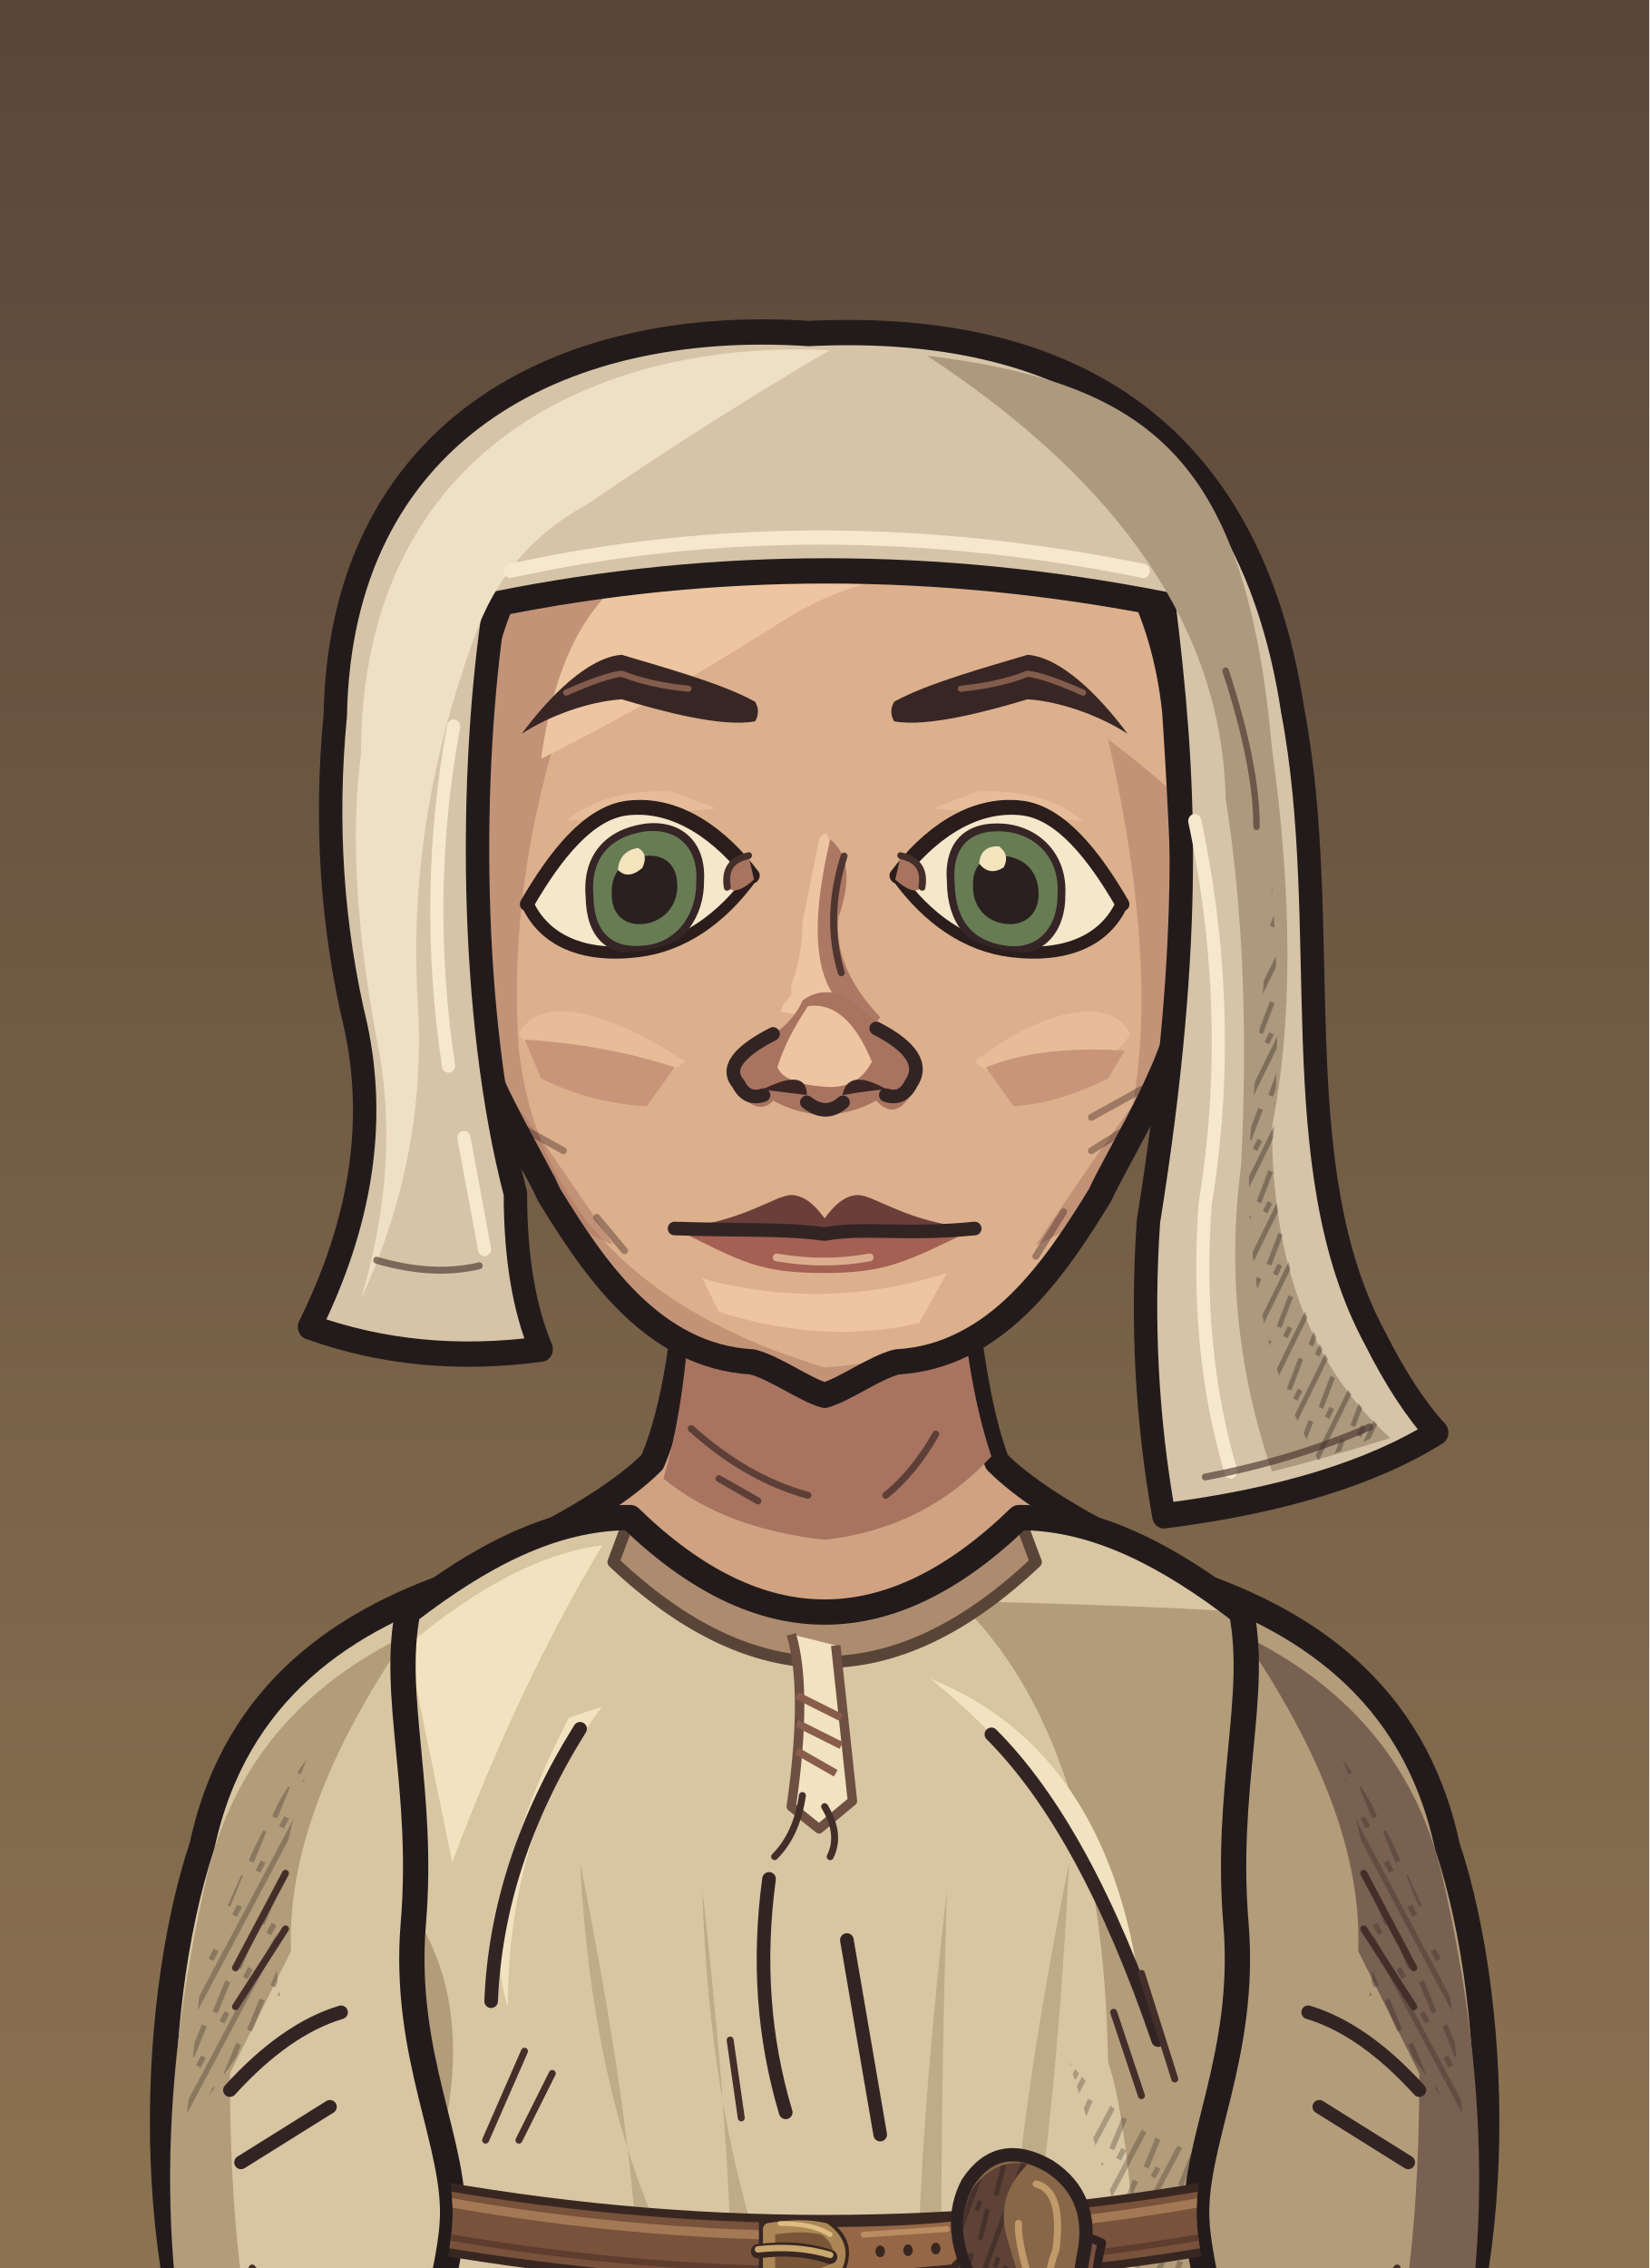
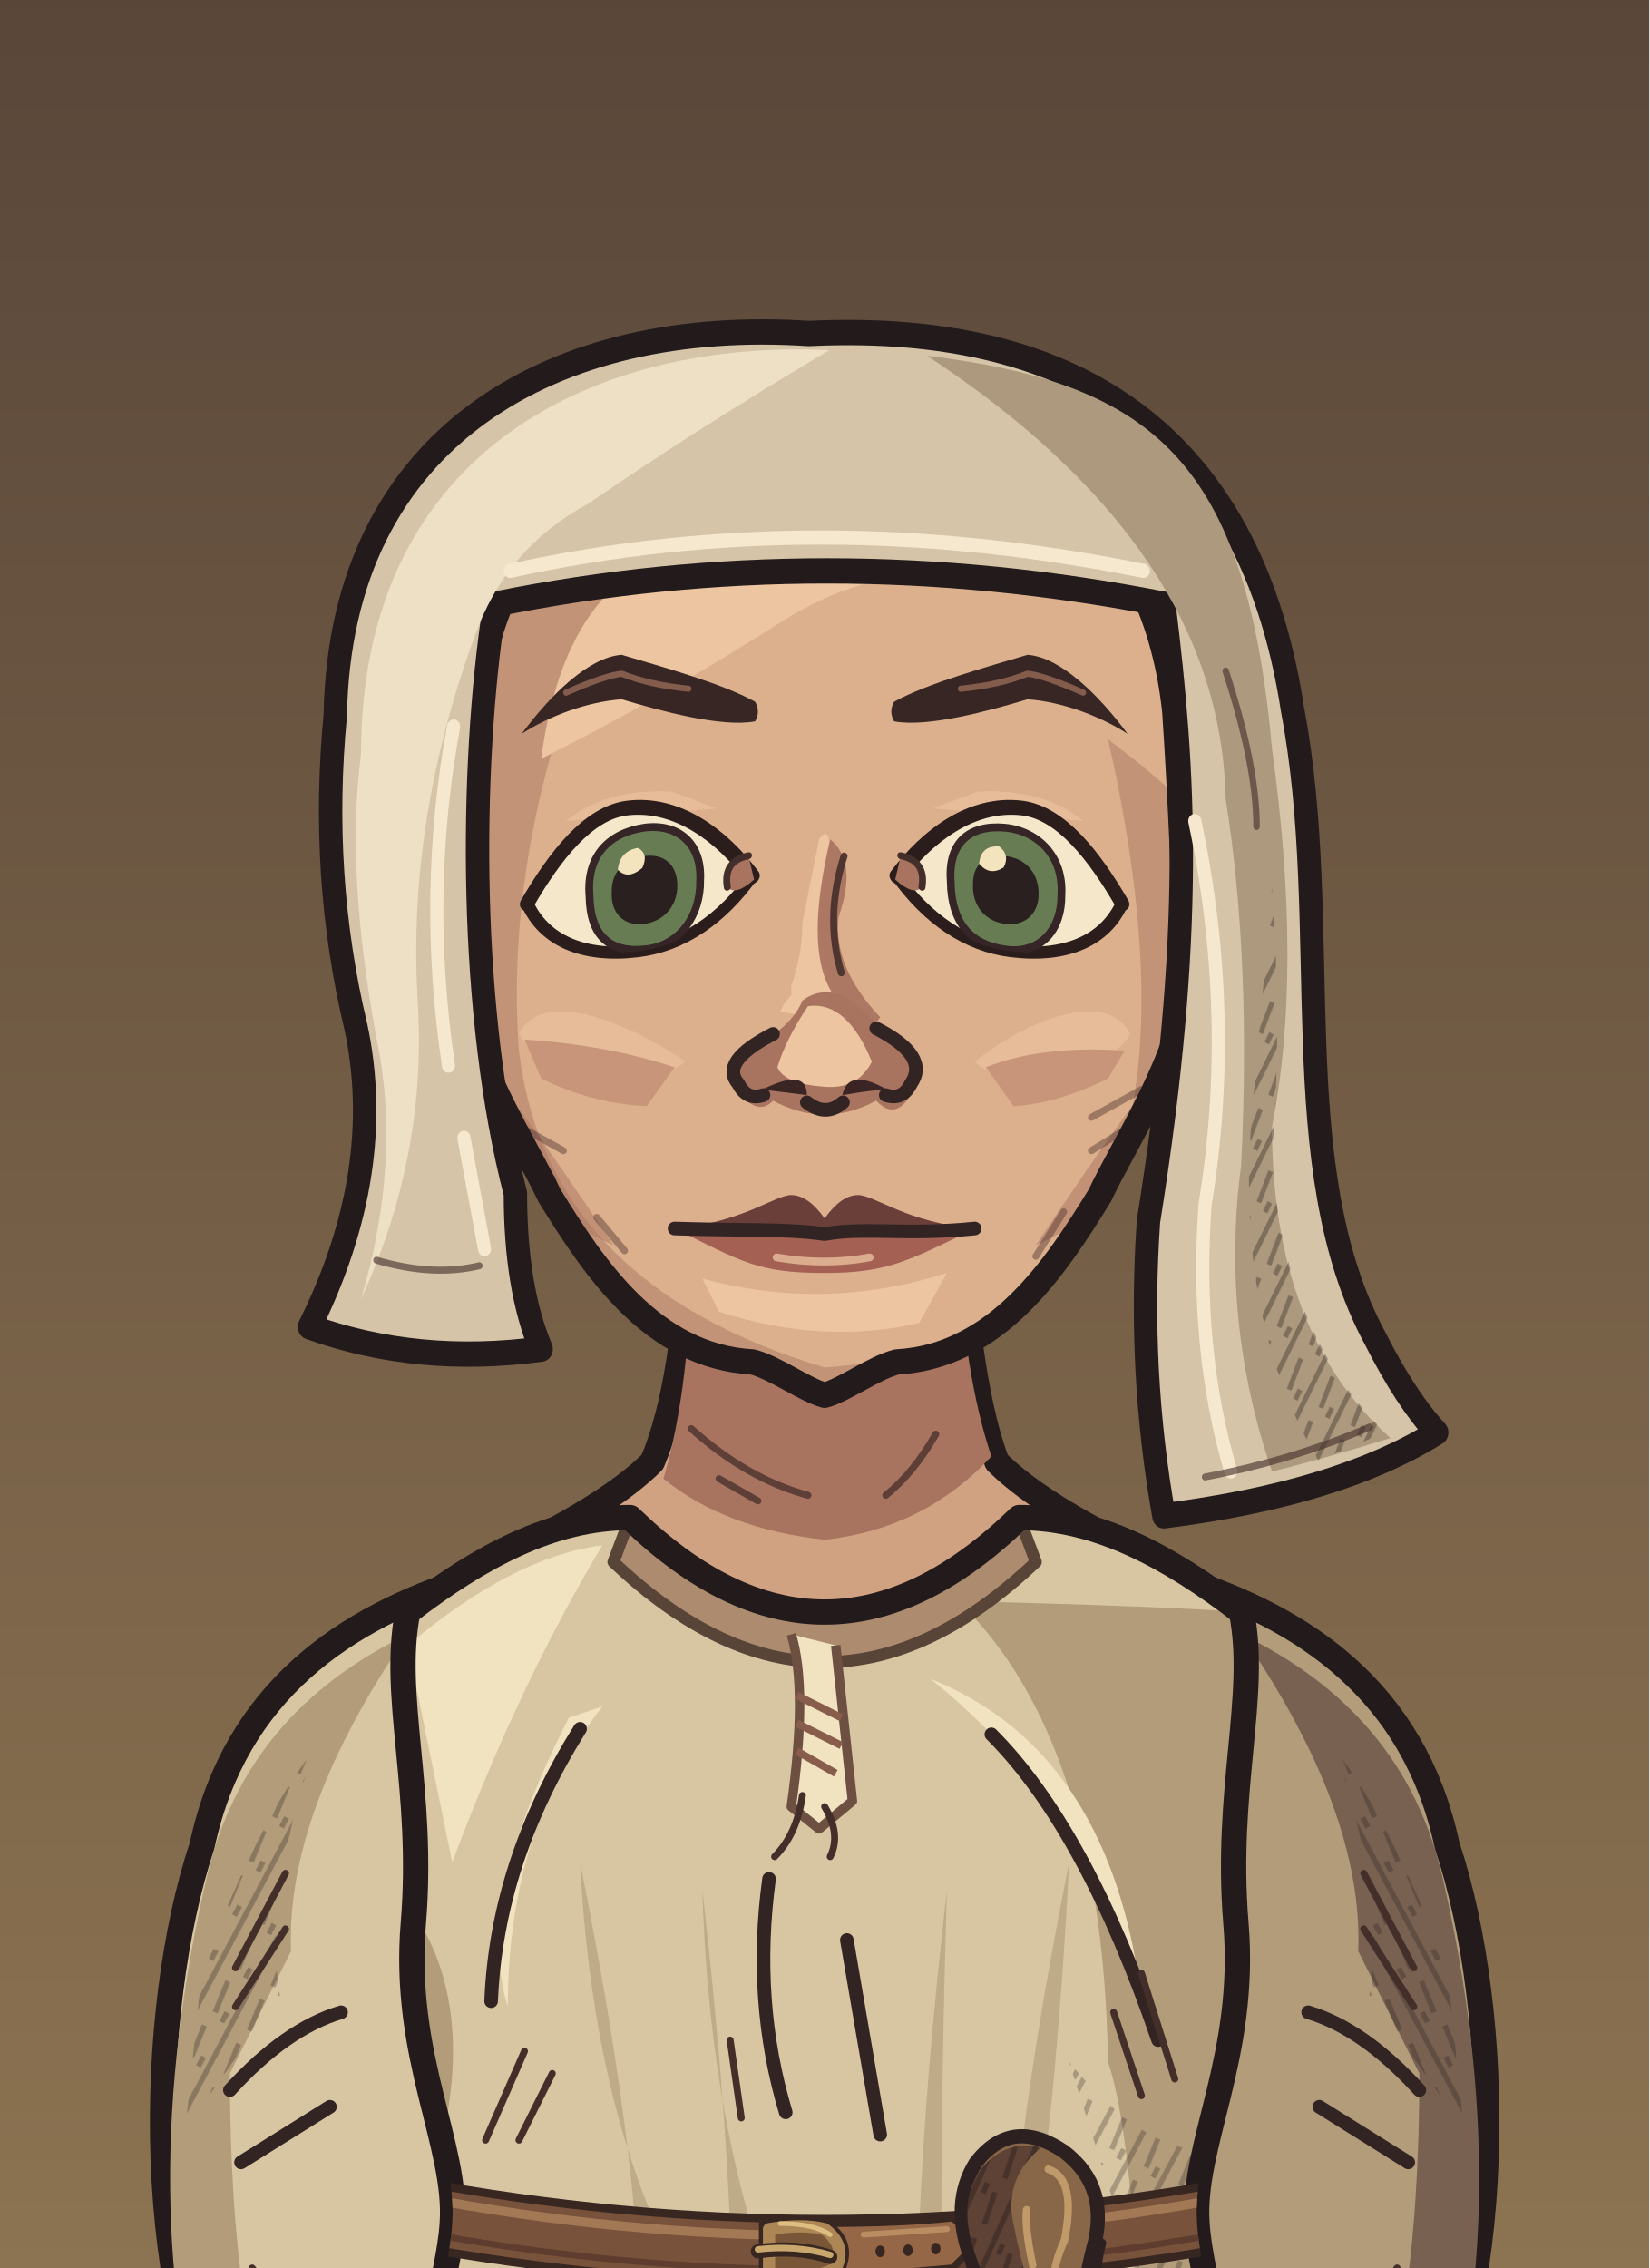
<svg xmlns="http://www.w3.org/2000/svg" xmlns:xlink="http://www.w3.org/1999/xlink" aria-labelledby="title" width="320" height="440" viewBox="0 0 320 440" role="img" data-belt="leather">
  <defs>
    <style>
      .edge {stroke:#231b1b;stroke-width:4.55;stroke-linecap:round;stroke-linejoin:round}
      .seam {fill:none;stroke:#332424;stroke-width:2.45;stroke-linecap:round;stroke-linejoin:round}
      .etch {fill:none;stroke:#442e2a;stroke-width:1.25;stroke-linecap:round}
      .hair-line {fill:none;stroke:#967661;stroke-width:1.45;stroke-linecap:round}
      .white {fill:#f5e7ca;stroke:#2a1d1c;stroke-width:2.65;stroke-linejoin:round}
      .label {fill:#efdfc1;font:600 20px Georgia,serif}
      .muted {fill:#b8aa96;font:13px 'Segoe UI',sans-serif}
      .section {fill:#dcbb8e;font:600 14px 'Segoe UI',sans-serif}
    </style>
    <linearGradient id="umber" x2="0" y2="1" gradientUnits="objectBoundingBox">
      <stop stop-color="#594639" />
      <stop offset=".56" stop-color="#8e7552" />
      <stop offset="1" stop-color="#3c3029" />
    </linearGradient>
    <linearGradient id="ash" x2="0" y2="1" gradientUnits="objectBoundingBox">
      <stop stop-color="#3b423d" />
      <stop offset=".56" stop-color="#7a7d67" />
      <stop offset="1" stop-color="#242b28" />
    </linearGradient>
    <linearGradient id="rose" x2="0" y2="1" gradientUnits="objectBoundingBox">
      <stop stop-color="#51404a" />
      <stop offset=".56" stop-color="#8a6972" />
      <stop offset="1" stop-color="#372c33" />
    </linearGradient>
    <pattern id="paper-grain" width="63" height="57" patternUnits="userSpaceOnUse">
      <path d="M1 16l2-1m21-4 5-2m16 7 6-1M12 32l3-1m16 11 4-1m20-14 4 1M4 51l5-1m41 0 9-2" fill="none" stroke="#231a1b" stroke-width=".85" opacity=".19" />
      <path d="M4 5l9-1m29 2 2-1M1 40l4-1m12 9 1-1m21-23 4-1m9 12 5-2" fill="none" stroke="#f0dbb5" stroke-width=".85" opacity=".23" />
      <path d="M16 19h.6m13-3h.7m28 6h.7m-39 15h.6m23 4h.6m-12 11h.7m29-39h.7" fill="none" stroke="#21191a" stroke-width="1.2" opacity=".28" stroke-linecap="round" />
    </pattern>
    <pattern id="ink-lines" width="7" height="9" patternUnits="userSpaceOnUse" patternTransform="rotate(28)">
      <path d="M1 -2V10m2.8-8 .6 6m1.9-1v5" stroke="#271d1d" stroke-width=".95" fill="none" opacity=".65" />
    </pattern>
    <radialGradient id="vignette" cx=".5" cy=".39" r=".72">
      <stop offset=".47" stop-color="#20191c" stop-opacity="0" />
      <stop offset="1" stop-color="#20191c" stop-opacity=".48" />
    </radialGradient>
    <g id="firs" fill="currentColor">
      <path d="M10 439Q15 379 12 300L9 220 15 146 15 54 19 80 21 147 28 230 25 326 29 439Z" />
      <path d="M17 169Q27 174 45 174L57 169 49 179 27 187 17 185                M18 194Q29 196 52 192L63 183 56 194 26 205 16 207                M15 225Q46 230 67 218L77 206 71 223 42 238 18 241                M17 252Q48 255 78 245L91 230 84 249 52 266 20 269                M14 282Q40 281 71 278L88 261 84 281 57 291 19 298                M19 312Q43 316 69 310L88 299 84 310 58 322 22 325" />
      <path d="M6 312 0 315V284L11 285M0 266 13 270V250L0 249M0 220 15 221 15 206 0 202                M0 180 16 181V167L0 165M0 141 15 150V138L0 133M0 112 17 127V118L0 104" />
      <path d="M64 440Q55 380 58 324L59 258 63 217 68 222 65 266 68 328 76 440Z                M63 291Q78 294 89 282L100 267 96 283 81 301 62 307                M63 323Q80 323 106 304L98 321 68 339                M63 316Q44 306 37 293L41 307 64 329Z" />
    </g>
    <g id="brambles" fill="none" stroke="currentColor" stroke-linecap="round" stroke-linejoin="round">
      <path stroke-width="3.8" d="M9 440Q13 401 21 380T26 333m-8 57Q39 375 43 352m-28 46Q6 377 0 376M41 440Q41 402 63 385m-20 44q26-6 39-30" />
      <path stroke-width="2" d="M23 364l14-13m-12 4-7-15m20 29 17-4m-15-1 1-11m13 49 2-17m2 14 18-5m-34 32q-12-10-17-10" />
    </g>
    <g id="night-scratches" fill="none" stroke="currentColor" stroke-width="1.2" stroke-linecap="round">
      <path d="M16 113q32-11 54-8m-30 9 16-3m184-40q19-4 44 1m-11 7 19 4                M24 335q33-3 68-16m-44 16 26-4m164-9q31 5 60-3m-39 8 38-3                M27 391q22-6 52-5m168 14q28-8 57-8m-40 11 24-4                M55 178l18-6m177 36 17 3m-12-4 17-1" />
    </g>
    <g id="shirt-setting">
      <rect width="320" height="440" fill="url(#umber)" />
      <path d="M50 217q24 8 64 1l-15 7-56 6m176-90q39-13 70-5l-26 4 28 2-64 6" fill="#856c54" opacity=".5" />
      <use xlink:href="#firs" style="color:#342827" opacity=".52" transform="translate(-26 8)" />
      <use xlink:href="#firs" style="color:#413128" opacity=".58" transform="translate(340 101) scale(-1 .81)" />
      <use xlink:href="#night-scratches" style="color:#dfbb87" opacity=".28" />
      <use xlink:href="#brambles" style="color:#291f22" opacity=".71" />
      <rect width="320" height="440" fill="url(#vignette)" />
      <rect width="320" height="440" fill="url(#paper-grain)" />
    </g>
    <g id="armor-setting">
      <rect width="320" height="440" fill="url(#ash)" />
      <path d="M42 173q49-4 68 3l-43 6 25 3-49 4m151 35q47 10 104-6l-26 14-62 8Z" fill="#707764" opacity=".48" />
      <use xlink:href="#firs" style="color:#27312c" opacity=".64" transform="translate(-36 30)" />
      <use xlink:href="#firs" style="color:#303833" opacity=".75" transform="translate(324 45) scale(-.86 1.03)" />
      <use xlink:href="#brambles" style="color:#252a27" opacity=".62" transform="translate(319 10) scale(-1 1)" />
      <use xlink:href="#night-scratches" style="color:#d8d8a9" opacity=".28" transform="translate(-2 21)" />
      <rect width="320" height="440" fill="url(#vignette)" />
      <rect width="320" height="440" fill="url(#paper-grain)" />
    </g>
    <g id="woman-setting">
      <rect width="320" height="440" fill="url(#rose)" />
      <path d="M44 235q40-4 76-1l-20 6-36 2 19 3-44 5m183-50q35 3 60-3l-24 9-31 2" fill="#775d65" opacity=".6" />
      <use xlink:href="#firs" style="color:#3b2b34" opacity=".58" transform="translate(-20 84) scale(.86 .91)" />
      <use xlink:href="#firs" style="color:#3d2e39" opacity=".68" transform="translate(327 54) scale(-.85 .98)" />
      <path d="M300 440q-2-82-6-173l-9-103 7-35 12 42 9 98 7 171Z                M294 195q-10-18-25-24l-15-1 13-4 11 2 18 15                M285 162q-13-22-34-27l-7 4 7-11 17 4 20 17                M303 242q-18-23-36-27l-13 3 15-9 11 2 21 15" fill="#3a2b33" opacity=".64" />
      <use xlink:href="#brambles" style="color:#2d2229" opacity=".8" transform="translate(12 6)" />
      <use xlink:href="#night-scratches" style="color:#e1b8a8" opacity=".28" transform="translate(0 7)" />
      <rect width="320" height="440" fill="url(#vignette)" />
      <rect width="320" height="440" fill="url(#paper-grain)" />
    </g>
    <pattern id="mail-rings" width="14" height="13" patternUnits="userSpaceOnUse" patternTransform="rotate(-7)">
      <path d="M-1 2q3-3 6 0 1 3-2 5Q0 8-1 5M6 2q3-3 6 0 1 3-2 5Q7 8 6 5M3 8q3-3 6 0 1 3-2 5-3 1-4-2M10 8q3-3 6 0" fill="none" stroke="#2d2c28" stroke-width="1.6" stroke-linecap="round" />
      <path d="M-.5 4q1.5-2 3-1m5 1q1.4-2 3-1M4 10q1.5-2 3-1m4 1q1.4-2 3-1" fill="none" stroke="#9a9b87" stroke-width="1.12" opacity=".78" stroke-linecap="round" />
    </pattern>
    <pattern id="armor-plates" width="47" height="24" patternUnits="userSpaceOnUse" patternTransform="translate(4 4) rotate(2)">
      <path d="M1 0l21 .7 1 18-3 3-17-1-1-4Zm24 1 19-1 2 15-3 7-19-2Z" fill="#85867a" stroke="#352e2a" stroke-width="1.75" stroke-linejoin="round" />
      <path d="M2 2l18 .2-.2 4L5 7 4 17Zm24 0 16-1 1 4-14 2-3 10Z" fill="#a9a58d" />
      <path d="M19 4l4 14-3 3-16-1 13-4Zm22 2 4 10-2 5-17-1 13-4Z" fill="#62655f" />
      <path d="M7 7l1-.5m6 12 3-2m16-7 5-1m-7 5 4-2" fill="none" stroke="#d0c0a0" stroke-width=".9" opacity=".76" />
      <path d="M6 12q2-2 2.7 1-1 2.2-2.7.5Zm12 1q1.8-2 2.4.6-1 2.6-2.5.8Zm11 1q1-2.2 2.8-1-.2 2.9-2.8 2.1Zm12-2q2.2-1.4 2.3.8-1 2.3-2.3.5Z" fill="#3c342d" />
    </pattern>
    <clipPath id="portrait-frame">
      <rect width="320" height="752" />
    </clipPath>
    <clipPath id="wardrobe-torso-mask">
      <path d="M125 273 C111 273 98 280 85 290 C82 305 88 322 86 346 C84 370 94 386 93 400 C92 418 70 476 45 700 Q160 719 275 700 C250 476 228 418 227 400 C226 386 236 370 234 346 C232 322 238 305 235 290 C222 280 209 273 195 273 Q160 307 125 273Z" />
    </clipPath>
    <clipPath id="wardrobe-sleeve-mask">
      <path d="M96 284C74 291 54 304 48 332C38 362 37 415 55 445H87Q114 406 114 336Z" />
    </clipPath>
    <clipPath id="face-shape-clip">
      <path d="M 160 73 C 191 73 219 90 223 128 C 224 143 225 164 225 177 C 225 189 213.19 207 209.55 215 C 201.55 228 191 244 173 245 C 169 246 163.6 250 160 251 C 156.4 250 151 246 147 245 C 129 244 118.45 228 110.45 215 C 106.81 207 95 189 95 177 C 95 164 96 143 97 128 C 101 90 129 73 160 73 Z" />
    </clipPath>
    <clipPath id="face-features-eye-left">
      <path d="M-21 0 C-16 -8 -10 -15 -3 -15 C6 -15 14 -8 19.5 0 C14 7 7 11 -1 11 C-11 11 -18 7 -21 0Z" />
    </clipPath>
    <clipPath id="face-features-eye-right">
      <path d="M-21 0 C-16 -8 -10 -15 -3 -15 C6 -15 14 -8 19.5 0 C14 7 7 11 -1 11 C-11 11 -18 7 -21 0Z" />
    </clipPath>
    <clipPath id="face-features-nose-bridge">
      <path d="M154 144H167V179L172 185V187H149V185L154 179Z" />
    </clipPath>
    <clipPath id="full-costume-hands-clip">
      <rect x="0" y="445" width="320" height="307" />
    </clipPath>
  </defs>
  <svg width="320" height="440" viewBox="11.636 0 296.727 408" overflow="hidden">
    <g data-part="full-costume">
      <rect width="320" height="752" fill="url(#umber)" />
      <ellipse cx="160" cy="731" rx="113" ry="10" fill="#261f20" opacity=".5" />
      <g>
        <g transform="translate(9 0)">
          <path d="M99 689Q119 683 138 691L142 718Q139 728 120 729H86Q72 728 77 717Q82 708 99 704Z" fill="#654939" class="edge" />
          <path d="M86 718Q108 706 137 711L139 720Q110 730 83 724Z" fill="#87624a" />
          <path d="M101 711L103 700Q115 704 136 707" class="etch" />
          <path d="M83 725Q108 731 137 724" class="seam" />
        </g>
      </g>
      <g transform="translate(320 0) scale(-1 1)">
        <g transform="translate(9 0)">
          <path d="M99 689Q119 683 138 691L142 718Q139 728 120 729H86Q72 728 77 717Q82 708 99 704Z" fill="#654939" class="edge" />
          <path d="M86 718Q108 706 137 711L139 720Q110 730 83 724Z" fill="#87624a" />
          <path d="M101 711L103 700Q115 704 136 707" class="etch" />
          <path d="M83 725Q108 731 137 724" class="seam" />
        </g>
      </g>
    </g>
    <g clip-path="url(#portrait-frame)">
      <g data-part="neck">
        <g id="face-shape-neck">
          <path d="M 136 219 Q 135 249 129 263 Q 122 270 106 278 L 123 301 197 301 214 278 Q 198 270 191 263 Q 186 250 184 219 Z" fill="#d0a282" class="edge" />
          <path d="M 136 224 184 224 Q 185 247 190 262 Q 178 275 160 277 Q 142 275 131 266 Q 136 249 136 224 Z" fill="#a87460" />
          <path d="M 136 257 q 10 9 21 12 m -16 -3 7 4 m 32 -12 q -4 7 -9 11" class="etch" opacity=".75" />
        </g>
      </g>
      <g id="wardrobe-outfit-nw_nov_womens_rubakha" data-outfit="nw_nov_womens_rubakha">
        <path d="M96 284C74 291 54 304 48 332C38 362 37 415 55 445H87Q114 406 114 336Z" fill="#d8c6a3" class="edge" data-part="sleeve-outline" data-side="left" />
        <g data-part="sleeve-left" clip-path="url(#wardrobe-sleeve-mask)">
          <path d="M49 337 Q56 308 85 294 Q63 326 64 351 L53 373 Q53 421 64 444 H50 Q35 397 49 337Z" fill="#b29c7a" />
          <path d="M48 354 Q59 326 68 315 Q59 342 62 359 L45 383Z" fill="url(#ink-lines)" opacity=".44" />
          <path d="M53 376 q10 -11 20 -14 m-18 27 16 -10 M52 414 q4 11 13 21" class="seam" />
          <path d="M54 354 l9 -17 m-9 24 9 -14 m-6 61 10 13" class="etch" />
          <path d="M39 421 Q61 428 103 420" fill="none" stroke="#806352" stroke-width="5" />
          <path d="M39 421 Q61 428 103 420" fill="none" stroke="#d0af86" stroke-width="1.55" stroke-dasharray="2 2.5" />
        </g>
        <g transform="translate(320 0) scale(-1 1)">
          <path d="M96 284C74 291 54 304 48 332C38 362 37 415 55 445H87Q114 406 114 336Z" fill="#b29c7a" class="edge" data-part="sleeve-outline" data-side="right" />
          <g data-part="sleeve-right" clip-path="url(#wardrobe-sleeve-mask)">
            <path d="M49 337 Q56 308 85 294 Q63 326 64 351 L53 373 Q53 421 64 444 H50 Q35 397 49 337Z" fill="#786151" />
            <path d="M48 354 Q59 326 68 315 Q59 342 62 359 L45 383Z" fill="url(#ink-lines)" opacity=".44" />
            <path d="M53 376 q10 -11 20 -14 m-18 27 16 -10 M52 414 q4 11 13 21" class="seam" />
            <path d="M54 354 l9 -17 m-9 24 9 -14 m-6 61 10 13" class="etch" />
            <path d="M39 421 Q61 428 103 420" fill="none" stroke="#806352" stroke-width="5" />
            <path d="M39 421 Q61 428 103 420" fill="none" stroke="#d0af86" stroke-width="1.55" stroke-dasharray="2 2.5" />
          </g>
        </g>
        <path d="M125 273 C111 273 98 280 85 290 C82 305 88 322 86 346 C84 370 94 386 93 400 C92 418 70 476 45 700 Q160 719 275 700 C250 476 228 418 227 400 C226 386 236 370 234 346 C232 322 238 305 235 290 C222 280 209 273 195 273 Q160 307 125 273Z" fill="#d8c6a3" />
        <g data-part="torso" clip-path="url(#wardrobe-torso-mask)">
          <path d="M85 296 Q104 280 120 278 Q105 303 93 335Z" fill="#f2e3c0" />
          <path d="M184 288 Q222 289 235 290 L280 710 H219 Q223 405 211 371 Q210 313 184 288Z" fill="#b29c7a" />
          <path d="M86 344 Q96 359 92 381 L77 402 L69 359Z" fill="#b29c7a" />
          <path d="M204 371 Q220 390 232 386 L231 416 L217 412Z" fill="url(#ink-lines)" opacity=".42" />
          <path d="M120 307 Q103 329 103 361 Q97 342 114 309Z M179 302 Q209 314 216 353 Q203 321 179 302Z" fill="#f2e3c0" />
          <path d="M133 412Q124 460 107 695Q94 680 133 412Z M174 418Q185 444 199 697Q185 684 174 418Z" fill="#f2e3c0" opacity=".68" />
          <path d="M134 423Q114 480 107 688 M158 447Q157 490 148 690" class="etch" />
          <path d="M50 693Q160 712 270 693" class="seam" />
          <path d="M116 311 Q101 335 100 360 M190 312 Q207 329 220 367 M150 338 q-3 22 3 42 m11 -31 6 35 M184 420q5 12 6 24" class="seam" />
          <path d="M106 369 l-7 16 m12 -12 -6 12 M217 355 l6 19 m-11 -12 5 15 M143 367 l2 14 m65 44 4 13" class="etch" />
          <path d="M125 273 Q160 307 195 273 l3 8 Q160 317 122 281Z" fill="#ad8b6f" stroke="#594538" stroke-width="2.15" stroke-linejoin="round" />
          <path d="M154 294Q157 304 154 325l5 4 6-5-3-28" fill="#f2e3c0" stroke="#6d5042" stroke-width="1.7" stroke-linejoin="round" />
          <path d="M155 305l8 4m-8 1 8 4m-8 1 7 4" fill="none" stroke="#885d4b" stroke-width="1.35" />
          <path d="M156 323Q155 330 151 334 M160 325Q163 330 161 334" class="etch" />
          <path d="M116 335 Q124 375 126 401 L130 401 Q118 374 116 335Z" fill="#b29c7a" opacity="0.66" />
          <path d="M138 340 Q142 375 143 401 L147 401 Q139 374 138 340Z" fill="#b29c7a" opacity="0.66" />
          <path d="M182 340 Q178 375 177 401 L181 401 Q181 374 182 340Z" fill="#b29c7a" opacity="0.66" />
          <path d="M204 335 Q196 375 194 401 L198 401 Q202 374 204 335Z" fill="#b29c7a" opacity="0.66" />
          <g data-part="checked-waist-panel">
            <defs>
              <pattern id="wardrobe-nw-checked-waist-panel-weave" width="20" height="20" patternUnits="userSpaceOnUse" patternTransform="rotate(-5)">
                <rect width="20" height="20" fill="#98635c" />
                <path d="M4 0V20" fill="none" stroke="#564550" stroke-width="6" opacity="0.84" />
                <path d="M0 5H20" fill="none" stroke="#564550" stroke-width="6.5" opacity="0.72" />
                <path d="M10 0V20 M0 11H20" fill="none" stroke="#d5a186" stroke-width="1.1" opacity="0.78" />
              </pattern>
            </defs>
            <path d="M114 403 Q160 413 206 403 Q213 452 222 646 Q160 655 98 646 Q107 452 114 403Z" fill="url(#wardrobe-nw-checked-waist-panel-weave)" stroke="#473331" stroke-width="2.45" stroke-linejoin="round" />
            <path d="M190 411Q191 529 185 646h6Q197 530 194 410Z" fill="#4f3540" opacity="0.54" />
            <path d="M189 415Q190 530 185 646" fill="none" stroke="#e0ab8c" stroke-width="1.2" opacity="0.53" />
          </g>
        </g>
        <path d="M125 273 C111 273 98 280 85 290 C82 305 88 322 86 346 C84 370 94 386 93 400 C92 418 70 476 45 700 Q160 719 275 700 C250 476 228 418 227 400 C226 386 236 370 234 346 C232 322 238 305 235 290 C222 280 209 273 195 273 Q160 307 125 273Z" fill="none" class="edge" />
      </g>
      <g id="face-shape">
        <path d="M 160 73 C 191 73 219 90 223 128 C 224 143 225 164 225 177 C 225 189 213.19 207 209.55 215 C 201.55 228 191 244 173 245 C 169 246 163.6 250 160 251 C 156.4 250 151 246 147 245 C 129 244 118.45 228 110.45 215 C 106.81 207 95 189 95 177 C 95 164 96 143 97 128 C 101 90 129 73 160 73 Z" fill="#dcb08c" />
        <g clip-path="url(#face-shape-clip)">
          <path d="M 70 141 Q 104 91 123 103 Q 102 148 105 189 Q 110 231 160 246 Q 192 244 211 214 Q 223 186 211 133 Q 235 151 250 174 L 250 265 70 265 Z" fill="#c39377" />
          <path d="M 109 136.5 Q 114 99 142 98 Q 173 89 195 107 Q 174 98 152 112 Q 130 126 109 136.5 Z" fill="#edc5a0" />
          <g transform="translate(160 0) scale(-1 1)">
            <path d="M 25 191 C 37 183 51 178 55 186 C 51 193 34 197.667 25 191 Z" fill="#edc5a0" opacity=".605" />
            <path d="M 27 192 Q 39 188 54 187 L 51 194 Q 42 198.5 32 199 Z" fill="#c9957a" />
            <path d="M 56 198 Q 48 209 38 224 Q 52 218 62 202 Z" fill="#a87460" opacity=".51" />
          </g>
          <g transform="translate(160 0) scale(1 1)">
            <path d="M 27 191 C 37 183 51 178 55 186 C 51 193 34 197.667 27 191 Z" fill="#edc5a0" opacity=".605" />
            <path d="M 29 192 Q 39 188 54 189 L 51 194 Q 42 198.5 34 199 Z" fill="#c9957a" />
            <path d="M 56 198 Q 48 209 38 224 Q 52 218 62 202 Z" fill="#a87460" opacity=".51" />
          </g>
          <path d="M 92 183 Q 99 211 120 232 L 132 247 119 248 Q 98 234 85 212 Z M 229 184 Q 224 217 203 241 L 193 250 209 247 Q 230 233 240 211 Z" fill="url(#ink-lines)" opacity=".42" />
          <path d="M 138 230 Q 160 236 182 229 L 177 238 Q 160 242 141 236 Z" fill="#edc5a0" />
          <path d="M 104 202 l 9 5 m -8 1 6 4 m 97 -11 9 -5 m -9 11 8 -5 m -97 17 5 6 m 74 1 5 -8" class="etch" opacity=".42" />
        </g>
        <path d="M 160 73 C 191 73 219 90 223 128 C 224 143 225 164 225 177 C 225 189 213.19 207 209.55 215 C 201.55 228 191 244 173 245 C 169 246 163.6 250 160 251 C 156.4 250 151 246 147 245 C 129 244 118.45 228 110.45 215 C 106.81 207 95 189 95 177 C 95 164 96 143 97 128 C 101 90 129 73 160 73 Z" fill="none" class="edge" />
      </g>
      <g clip-path="url(#face-shape-clip)">
        <g data-part="eyes">
          <g transform="matrix(1 -0.12 0 1 127.5 160)">
            <path d="M-14 -14 Q-7 -19 5 -17 L13 -13" fill="#edc5a0" opacity=".65" />
            <path d="M-21 0 C-16 -8 -10 -15 -3 -15 C6 -15 14 -8 19.5 0 C14 7 7 11 -1 11 C-11 11 -18 7 -21 0Z" class="white" style="stroke-width:2.15" />
            <g clip-path="url(#face-features-eye-left)">
              <g transform="translate(0 0) scale(1 1)">
                <path d="M-9.8 0 C-10.4 -7 -6.6 -10.9 0 -11.1 C6.1 -11.2 10.5 -7 10.1 -.3 C10.2 5.9 6.4 11 0 10.8 C-6.1 10.7 -9.7 7.2 -9.8 0Z" fill="#687c54" stroke="#352526" stroke-width="1.4" />
                <path d="M-5.8 -.2C-5.9-3.8-3.5-6 .1-6 3.8-6 6-3.6 6 .1 6 3.9 3.3 6.3-.2 6.2-3.9 6.1-6 3.3-5.8-.2Z" fill="#2a2020" />
                <path d="M-4.7-4.1Q-4.4-7.4-1.1-7.6 .9-6.3-.3-3.9-2.9-2-4.7-4.1Z" fill="#f3e4bd" />
              </g>
            </g>
            <path d="M-21 0 C-16 -8 -10 -15 -3 -15 C6 -15 14 -8 19.5 0" fill="none" stroke="#2a1d1c" stroke-width="2.65" stroke-linecap="round" />
            <path d="M18.8 -3.8 Q14.2 -3.4 15 1.4 Q16.5 3.2 19.8 .6Z" fill="#a87460" />
            <path d="M18.8 -3.8 Q14.2 -3.4 15 1.4" class="etch" />
          </g>
          <g transform="matrix(-1 -0.12 0 1 192.5 160)">
            <path d="M-14 -14 Q-7 -19 5 -17 L13 -13" fill="#edc5a0" opacity=".65" />
            <path d="M-21 0 C-16 -8 -10 -15 -3 -15 C6 -15 14 -8 19.5 0 C14 7 7 11 -1 11 C-11 11 -18 7 -21 0Z" class="white" style="stroke-width:2.15" />
            <g clip-path="url(#face-features-eye-right)">
              <g transform="translate(0 0) scale(-1 1)">
                <path d="M-9.8 0 C-10.4 -7 -6.6 -10.9 0 -11.1 C6.1 -11.2 10.5 -7 10.1 -.3 C10.2 5.9 6.4 11 0 10.8 C-6.1 10.7 -9.7 7.2 -9.8 0Z" fill="#687c54" stroke="#352526" stroke-width="1.4" />
                <path d="M-5.8 -.2C-5.9-3.8-3.5-6 .1-6 3.8-6 6-3.6 6 .1 6 3.9 3.3 6.3-.2 6.2-3.9 6.1-6 3.3-5.8-.2Z" fill="#2a2020" />
                <path d="M-4.7-4.1Q-4.4-7.4-1.1-7.6 .9-6.3-.3-3.9-2.9-2-4.7-4.1Z" fill="#f3e4bd" />
              </g>
            </g>
            <path d="M-21 0 C-16 -8 -10 -15 -3 -15 C6 -15 14 -8 19.5 0" fill="none" stroke="#2a1d1c" stroke-width="2.65" stroke-linecap="round" />
            <path d="M18.8 -3.8 Q14.2 -3.4 15 1.4 Q16.5 3.2 19.8 .6Z" fill="#a87460" />
            <path d="M18.8 -3.8 Q14.2 -3.4 15 1.4" class="etch" />
          </g>
        </g>
        <g data-part="brows">
          <g transform="matrix(1 0 0 1 127.5 129)">
            <path d="M-22 3 C-17 -3.76 -10 -10.8 -4 -11.2 C3 -9.1 14 -6.1 20 -2.76 Q21 -1 20 0.76 C14 1.9 3 -1.1 -4 -3.2 C-10 -2.8 -17 -0.24 -22 3Z" fill="#382625" />
            <path d="M-14 -4.4 Q-7 -7.5 -4 -7.8 Q1 -5.8 8 -5.1" fill="none" stroke="#835c4b" stroke-width="1.1" stroke-linecap="round" />
          </g>
          <g transform="matrix(-1 0 0 1 192.5 129)">
            <path d="M-22 3 C-17 -3.76 -10 -10.8 -4 -11.2 C3 -9.1 14 -6.1 20 -2.76 Q21 -1 20 0.76 C14 1.9 3 -1.1 -4 -3.2 C-10 -2.8 -17 -0.24 -22 3Z" fill="#382625" />
            <path d="M-14 -4.4 Q-7 -7.5 -4 -7.8 Q1 -5.8 8 -5.1" fill="none" stroke="#835c4b" stroke-width="1.1" stroke-linecap="round" />
          </g>
        </g>
        <g data-part="nose">
          <g clip-path="url(#face-features-nose-bridge)">
            <path d="M159 151 Q161 148 161 154 Q157 169 162 177 L158 183 152 182 Q156 174 156 166Z" fill="#edc5a0" />
            <path d="M161 151 Q166 155 162.5 165 Q161.5 174 170 183 L167 187 161 178 Q156.5 170 161 151Z" fill="#a87460" opacity=".93" />
            <path d="M163.5 154 Q160 165 163 175" class="etch" opacity=".9" />
          </g>
          <path d="M156 180 Q160 177 165 180 C167 182 169.28 184 174 188 Q178 192 176 196 Q173 202 169.28 198 Q160 203 150.72 198 Q148 201 144 196 Q142 192 146 189 Q154 185 156 180Z" fill="#a87460" />
          <path d="M157 181 Q164 180 168.5 191 Q165.95 196 160 195.5 Q152.775 195 151.5 192 Q153 187 157 181Z" fill="#edc5a0" />
          <path d="M150.72 186 Q141 191 144.5 195 Q146 198 149 197 M169.28 185 Q179 190 175.5 195 Q174 198 171 197" class="seam" />
          <path d="M148.8 196 q8 -4 8 1 q-8 -1 -8 -1Z M163.2 197 q1 -5 8 -1 q-2 0 -8 1Z" fill="#3b2524" />
          <path d="M156.8 198.3 Q160.25 201 163.3 198.3" class="seam" />
        </g>
        <g data-part="mouth">
          <path d="M133 221 C145.15 220 151 215 154 215 Q157 215 160 219.2 Q163 215 166 215 C169 215 174.85 220 187 221 C174.85 227 171 229 160 229 C148 229 145.15 227 133 221Z" fill="#a36053" />
          <path d="M133 221 C145.15 220 151 215 154 215 Q157 215 160 219.2 Q163 215 166 215 C169 215 174.85 220 187 221 C174.85 222.25 167 220.7 160 222 C153 221 145.15 221.4 133 221Z" fill="#56322f" opacity=".72" />
          <path d="M133 221 C145.15 221.4 153 221 160 222 C167 220.7 174.85 222.25 187 221" class="seam" />
          <path d="M151.36 226.2 Q160 227.7 168.1 226.2" fill="none" stroke="#edc5a0" stroke-width="1.4" stroke-linecap="round" opacity=".76" />
        </g>
      </g>
      <g id="headgear-nw_nov_plain_veil">
        <g transform="matrix(0.926 0 0 1 11.765 -4.3)">
          <path d="M65 133 C66 82.3 108 61.3 157 64.3 C202 62.3 242 77.3 251 132 C259 171 249 214 267 245 Q273 256 279 262 Q260 273 226 277 Q221 251 223 224 C232 172 230 143 226 113 Q160 101 96 113 C91 143 91 187 100 219 Q100 236 105 247 Q81 250 60 243 Q75 215 69 189 Q62 162 65 133 Z" fill="#d5c4a7" class="edge" />
          <path d="M70 140 C70 84.3 117 65.3 161 67.3 Q136 81 114 95 Q98 103 92 119 Q79 152 81 184 Q83 212 70 238 Q78 213 73 191 Q67 161 70 140 Z" fill="#eee0c5" />
          <path d="M180 68.3 C224 73.3 242 87.3 247 139 Q253 179 247 207 Q247 244 270 263 Q256 267 247 269 Q237 242 241 214 Q243 177 238 148 Q237 103 180 68.3 Z" fill="#ad997d" />
          <path d="M247 164 Q249 190 247 212 Q249 244 269 262 L256 267 Q240 242 243 206 Z" fill="url(#ink-lines)" opacity=".53" />
          <path d="M99 107 Q158 95 222 107 M88 135 Q82 165 87 196 M90 209 L94 229 M232 152 Q240 187 234 221 Q232 247 239 269" fill="none" stroke="#f6e8ce" stroke-width="2.55" stroke-linecap="round" stroke-linejoin="round" />
          <path d="M73 231 Q84 234 93 232 M234 270 Q251 267 266 261 M238 125 Q244 142 244 153" class="etch" opacity=".62" />
        </g>
      </g>
    </g>
    <g data-part="waist-accessories">
      <g data-part="belt" data-style="leather" clip-path="url(#wardrobe-torso-mask)" data-material-slot="belt">
        <path d="M85 398Q160 412 235 398" fill="none" stroke="#382721" stroke-width="13.1" stroke-linecap="round" stroke-linejoin="round" data-material-surface="fixed" />
        <path d="M85 398Q160 412 235 398" fill="none" stroke="#79523b" stroke-width="10.1" stroke-linecap="round" stroke-linejoin="round" data-material-surface="base" />
        <path d="M87 395.2Q160 409.2 233 395.2" fill="none" stroke="#a37955" stroke-width="1.65" stroke-linecap="round" stroke-linejoin="round" data-material-surface="light" />
        <path d="M86 401.3Q160 415.3 234 401.3" fill="none" stroke="#5e3c2e" stroke-width="1.15" stroke-linecap="round" stroke-linejoin="round" data-material-surface="shade" />
        <path d="M160 400Q174 400 183 399l5 4-5 5-23 2Z" fill="#966746" stroke="#382721" stroke-width="1.25" stroke-linecap="round" stroke-linejoin="round" data-material-surface="base" />
        <path d="M167 402l15-1" fill="none" stroke="#ba8c61" stroke-width="1.05" stroke-linecap="round" stroke-linejoin="round" data-material-surface="light" />
        <ellipse cx="170" cy="405" rx="0.85" ry="1.05" fill="#382721" data-material-surface="fixed" />
        <ellipse cx="175" cy="404.8" rx="0.85" ry="1.05" fill="#382721" data-material-surface="fixed" />
        <ellipse cx="180" cy="404.5" rx="0.85" ry="1.05" fill="#382721" data-material-surface="fixed" />
        <g transform="translate(156 405) scale(1)">
          <path d="M-7 -5Q-1 -6 4 -5Q9 -2 7 3Q4 7 -7 6Z" fill="#795637" stroke="#382721" stroke-width="1.65" stroke-linecap="round" stroke-linejoin="round" data-material-surface="fixed" />
          <path d="M-6 -4Q0 -5 4 -4Q8 -1 6 3Q3 5 -6 5Z" fill="none" stroke="#ac8655" stroke-width="2.2" stroke-linecap="round" stroke-linejoin="round" data-material-surface="fixed" />
          <path d="M-4 -5Q2 -5 5 -3M5 4l-4 1" fill="none" stroke="#ddbd80" stroke-width="0.85" stroke-linecap="round" stroke-linejoin="round" data-material-surface="fixed" />
          <path d="M-8 0q7 -1 13 1" fill="none" stroke="#382721" stroke-width="2.55" stroke-linecap="round" stroke-linejoin="round" data-material-surface="fixed" />
          <path d="M-8 -.35q7 -.8 13 1" fill="none" stroke="#c9a76d" stroke-width="1.15" stroke-linecap="round" stroke-linejoin="round" data-material-surface="fixed" />
        </g>
      </g>
      <g data-part="waist-weapon" data-style="eur_west_bayeux_club" transform="translate(204.89 403)">
        <path d="M-5 0Q0-2 5 .5Q3 8 5 15L7 23Q0 25-7 23Q-4 12-5 0Z" fill="#79513e" stroke="#2c2120" stroke-width="1.55" stroke-linecap="round" stroke-linejoin="round" data-part="waist-weapon-hanger" />
        <path d="M-2 2Q-3 11-3 20" fill="none" stroke="#c89e75" stroke-width="0.95" stroke-linecap="round" stroke-linejoin="round" />
-         <g transform="translate(0 25) rotate(172) scale(0.94) translate(0 -42)">
+         <g transform="translate(0 25) rotate(176) scale(1 1) translate(0 -42)">
          <path d="M-5-19Q-1-22 4-19Q4 15 9 36Q13 47 17 65Q20 75 15 82Q8 90-1 83Q-9 76-5 65Q-1 53-2 42Q-7 19-5-19Z" fill="#886748" stroke="#2c2120" stroke-width="2.55" stroke-linecap="round" stroke-linejoin="round" />
          <path d="M1-18L3-18Q4 17 8 36Q11 46 16 65Q19 75 14 81Q9 86 3 84Q10 79 9 71Q7 56 3 44Q0 25 1-18Z" fill="#5e4235" />
          <path d="M1-18L3-18Q4 17 8 36Q11 46 16 65Q19 75 14 81Q9 86 3 84Q10 79 9 71Q7 56 3 44Q0 25 1-18Z" fill="url(#ink-lines)" opacity="0.65" />
          <path d="M-2-17Q-4 17 1 40m2 9q1 11-3 18q-3 11 2 13M6 63q1 7 .4 10" fill="none" stroke="#c19a6a" stroke-width="1.35" stroke-linecap="round" stroke-linejoin="round" />
        </g>
        <path d="M-7 21Q0 23 7 21L7 27Q0 30-7 27Z" fill="#8c6247" stroke="#2c2120" stroke-width="1.55" stroke-linecap="round" stroke-linejoin="round" data-part="waist-weapon-loop" />
        <path d="M-5 24q5 1.6 10-.3" fill="none" stroke="#d0a477" stroke-width="0.9" stroke-linecap="round" stroke-linejoin="round" />
      </g>
    </g>
    <g data-part="handheld-equipment">
      <g data-part="hands" clip-path="url(#full-costume-hands-clip)">
        <g>
          <path d="M62 441 Q61 454 62 464 Q64 474 71 473Q86 473 84 460 L81 442Z" fill="#dcb08c" class="edge" data-part="hand" />
          <path d="M71 458Q79 454 83 460 M69 464q5 4 8 3" class="etch" />
        </g>
        <g transform="translate(320 0) scale(-1 1)">
          <path d="M62 441 Q61 454 62 464 Q64 474 71 473Q86 473 84 460 L81 442Z" fill="#dcb08c" class="edge" data-part="hand" />
          <path d="M71 458Q79 454 83 460 M69 464q5 4 8 3" class="etch" />
        </g>
      </g>
    </g>
  </svg>
</svg>
